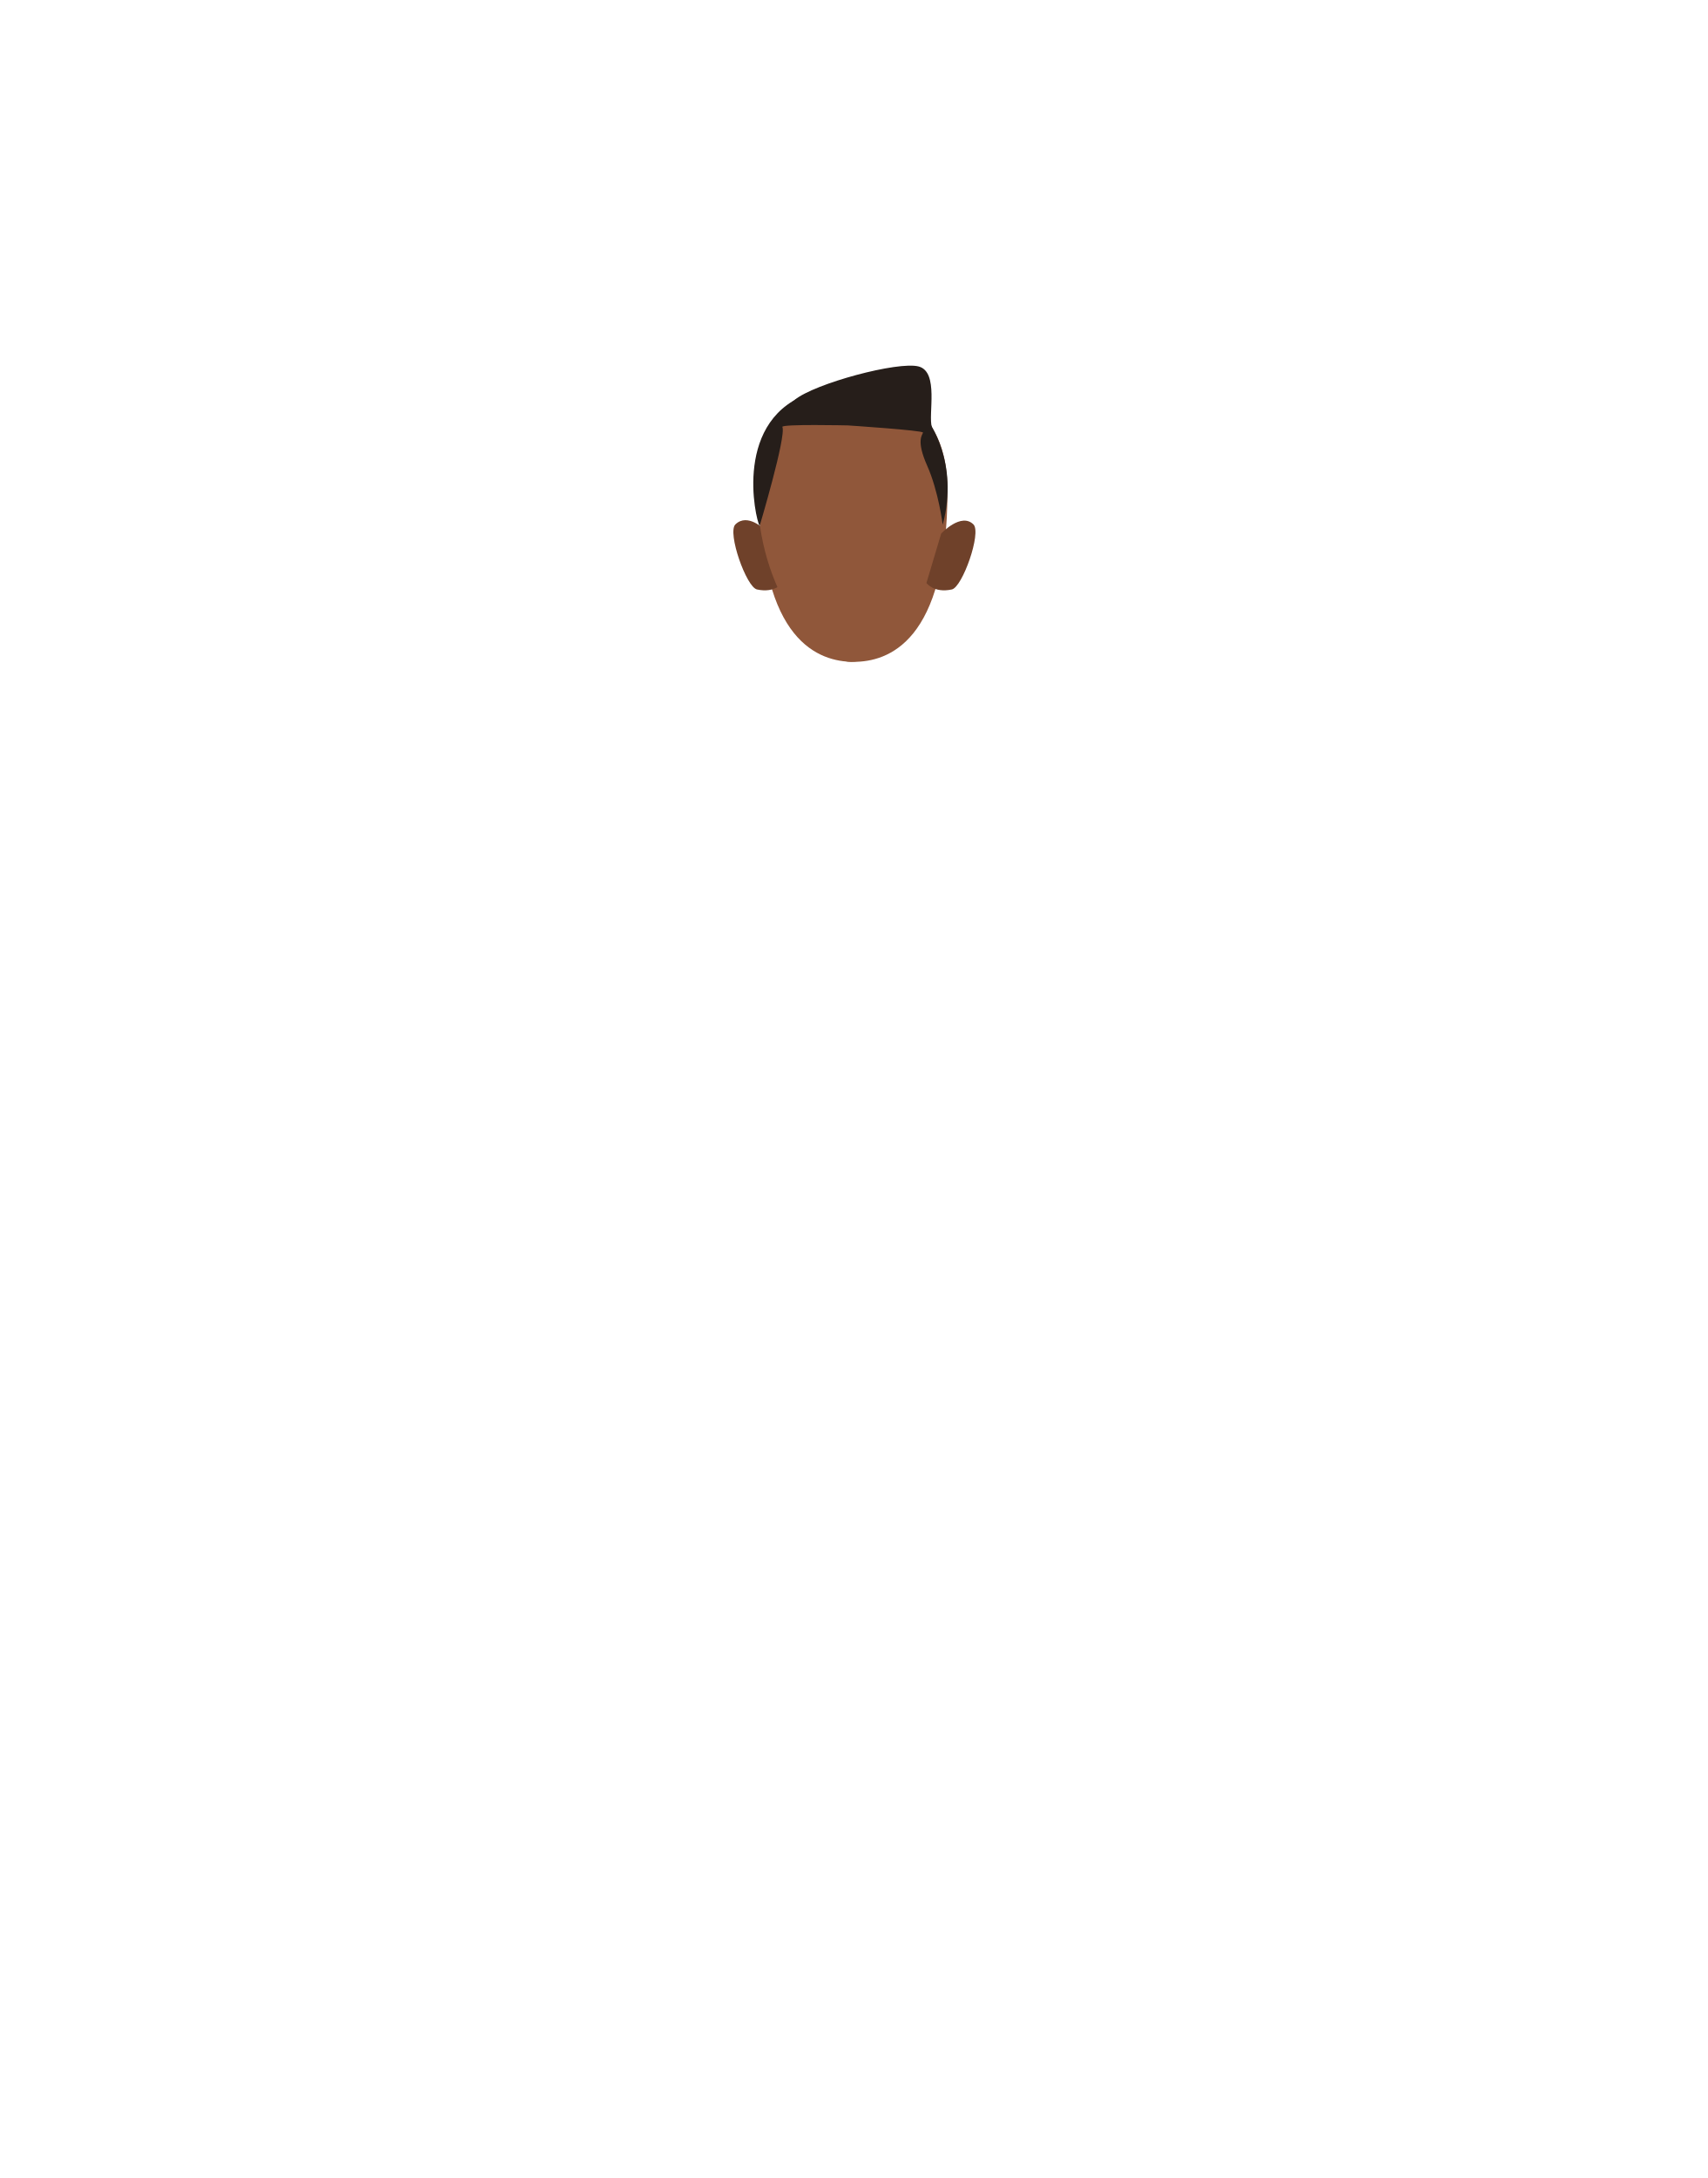
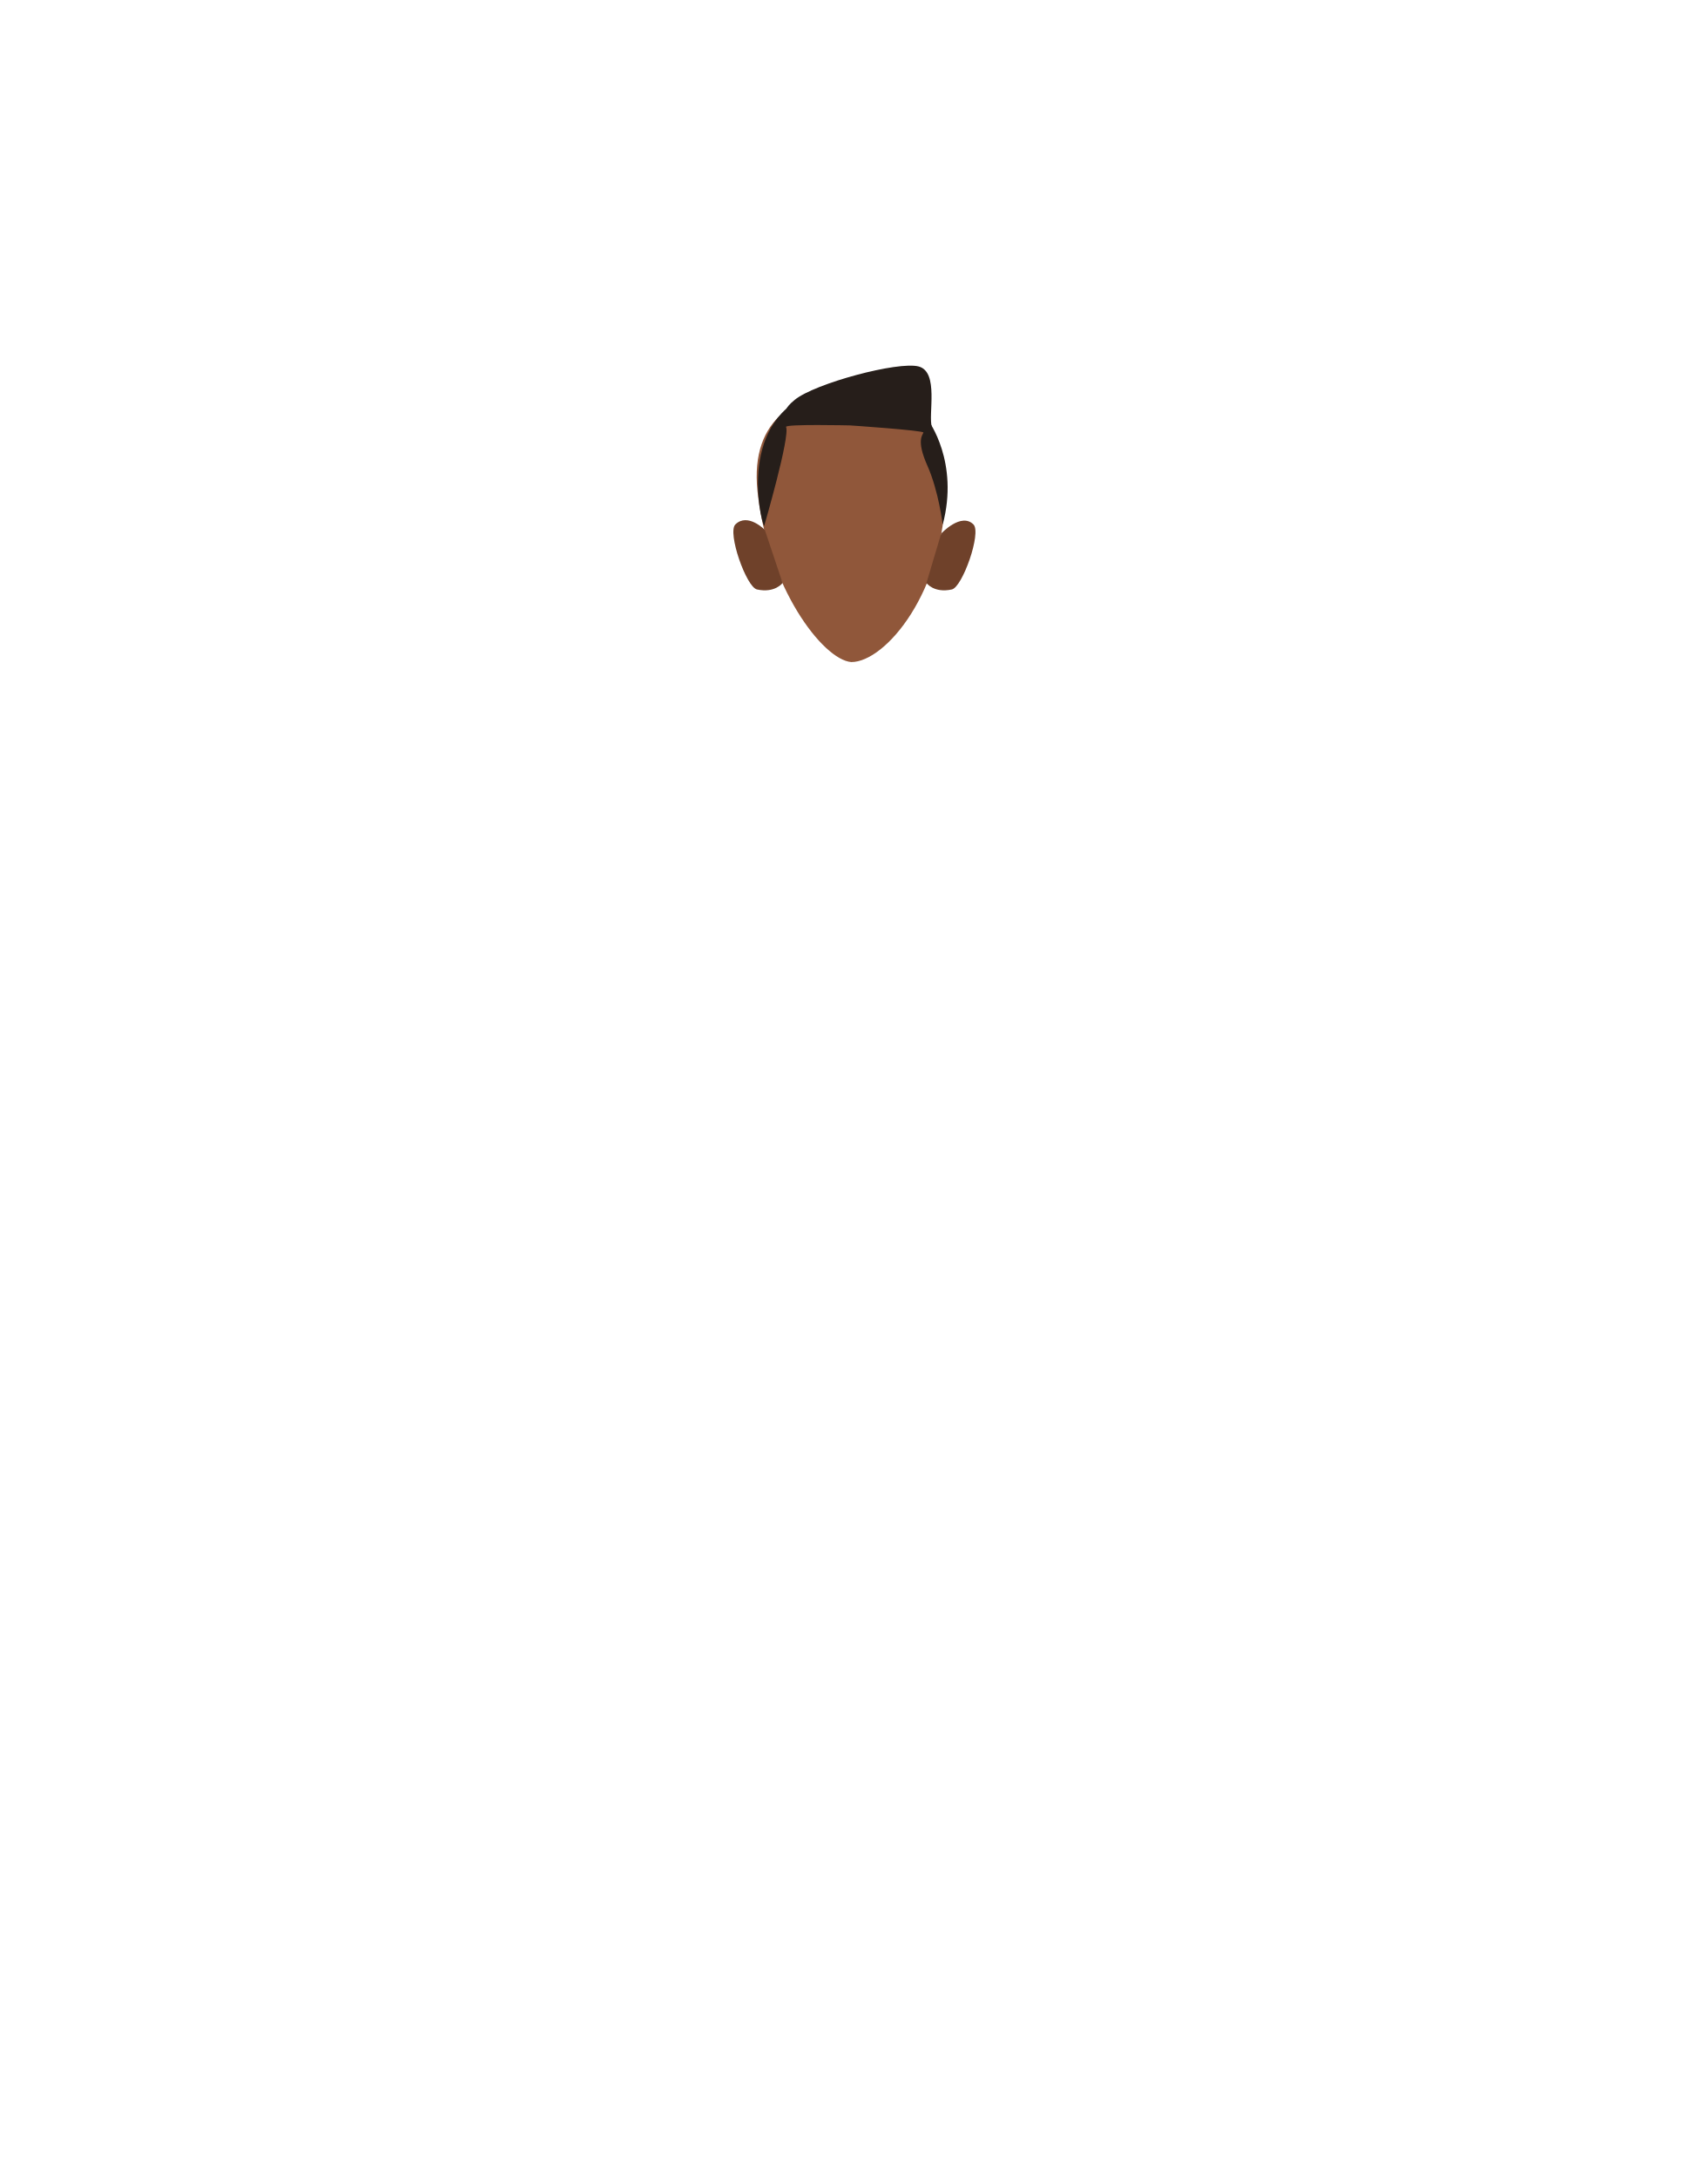
<svg xmlns="http://www.w3.org/2000/svg" version="1.1" id="Calque_9" x="0px" y="0px" viewBox="0 0 788 1005" style="enable-background:new 0 0 788 1005;" xml:space="preserve">
  <style type="text/css">
	.st0{fill:#90573A;}
	.st1{fill:#6F412A;}
	.st2{fill:#261E1A;}
</style>
-   <path class="st0" d="M393.9,180.8c-23.9,0-43.2,11.2-43.2,45.6c0,69.7,27.4,79,43.3,79l0,0c15.8,0,43.3-9,43.3-79  C437.2,192,417.9,180.8,393.9,180.8z" />
+   <path class="st0" d="M436.2,226.5c0,46-27.4,79-43.3,79c-13.3-1.1-38.7-35-43.3-79c-3.5-34.2,19.4-45.6,43.3-45.6  C416.8,180.8,436.2,192,436.2,226.5z" />
+   <path class="st1" d="M427.6,269l6.8-22.8c0,0,9.2-9.9,14.9-4.2c3.8,3.8-5.1,29-10,30C431,273.8,427.6,269,427.6,269z" />
  <path class="st1" d="M361.2,269l-8.2-24.5c0,0-7.9-8.1-13.6-2.5c-3.8,3.8,5.1,29,10,30C357.7,273.8,361.2,269,361.2,269z" />
-   <path class="st0" d="M392.9,180.8c-23.9,0-43.3,11.2-43.3,45.6c0,46,27.5,79,43.3,79s43.3-33,43.3-79  C436.2,192,416.9,180.8,392.9,180.8z" />
-   <path class="st1" d="M427.6,269l6.8-22.8c0,0,9.2-9.9,14.9-4.2c3.8,3.8-5.1,29-10,30C431,273.8,427.6,269,427.6,269z" />
-   <path class="st2" d="M350.6,242.7c-2-3.3-12.6-50.2,24.5-61.7s53.2,13.1,53.2,13.1s14.6,19.1,6.8,48c0,0-1.9-15.4-7.2-27.3  s-2-14.2-1.9-15.2s-34.6-3.3-34.6-3.3s-30.9-0.7-30.3,0.7C363,201.2,350.6,242.7,350.6,242.7z" />
+   <path class="st2" d="M352.7,242.7c-2-3.3-12.3-50.2,23.9-61.7s51.9,13.1,51.9,13.1s14.3,19.1,6.6,48c0,0-1.8-15.4-7.1-27.3  c-5.3-11.9-2-14.2-1.8-15.2c0.1-1-33.8-3.3-33.8-3.3s-30.2-0.7-29.6,0.7C364.8,201.2,352.7,242.7,352.7,242.7z" />
  <path class="st2" d="M427.9,197.6c-4.7,1.5,4,5.3,2.2-0.5s3.4-25.5-6.1-28s-47.9,7.8-57.2,15.4s0.1,7.1,1,7.5  S427.9,197.6,427.9,197.6z" />
</svg>
